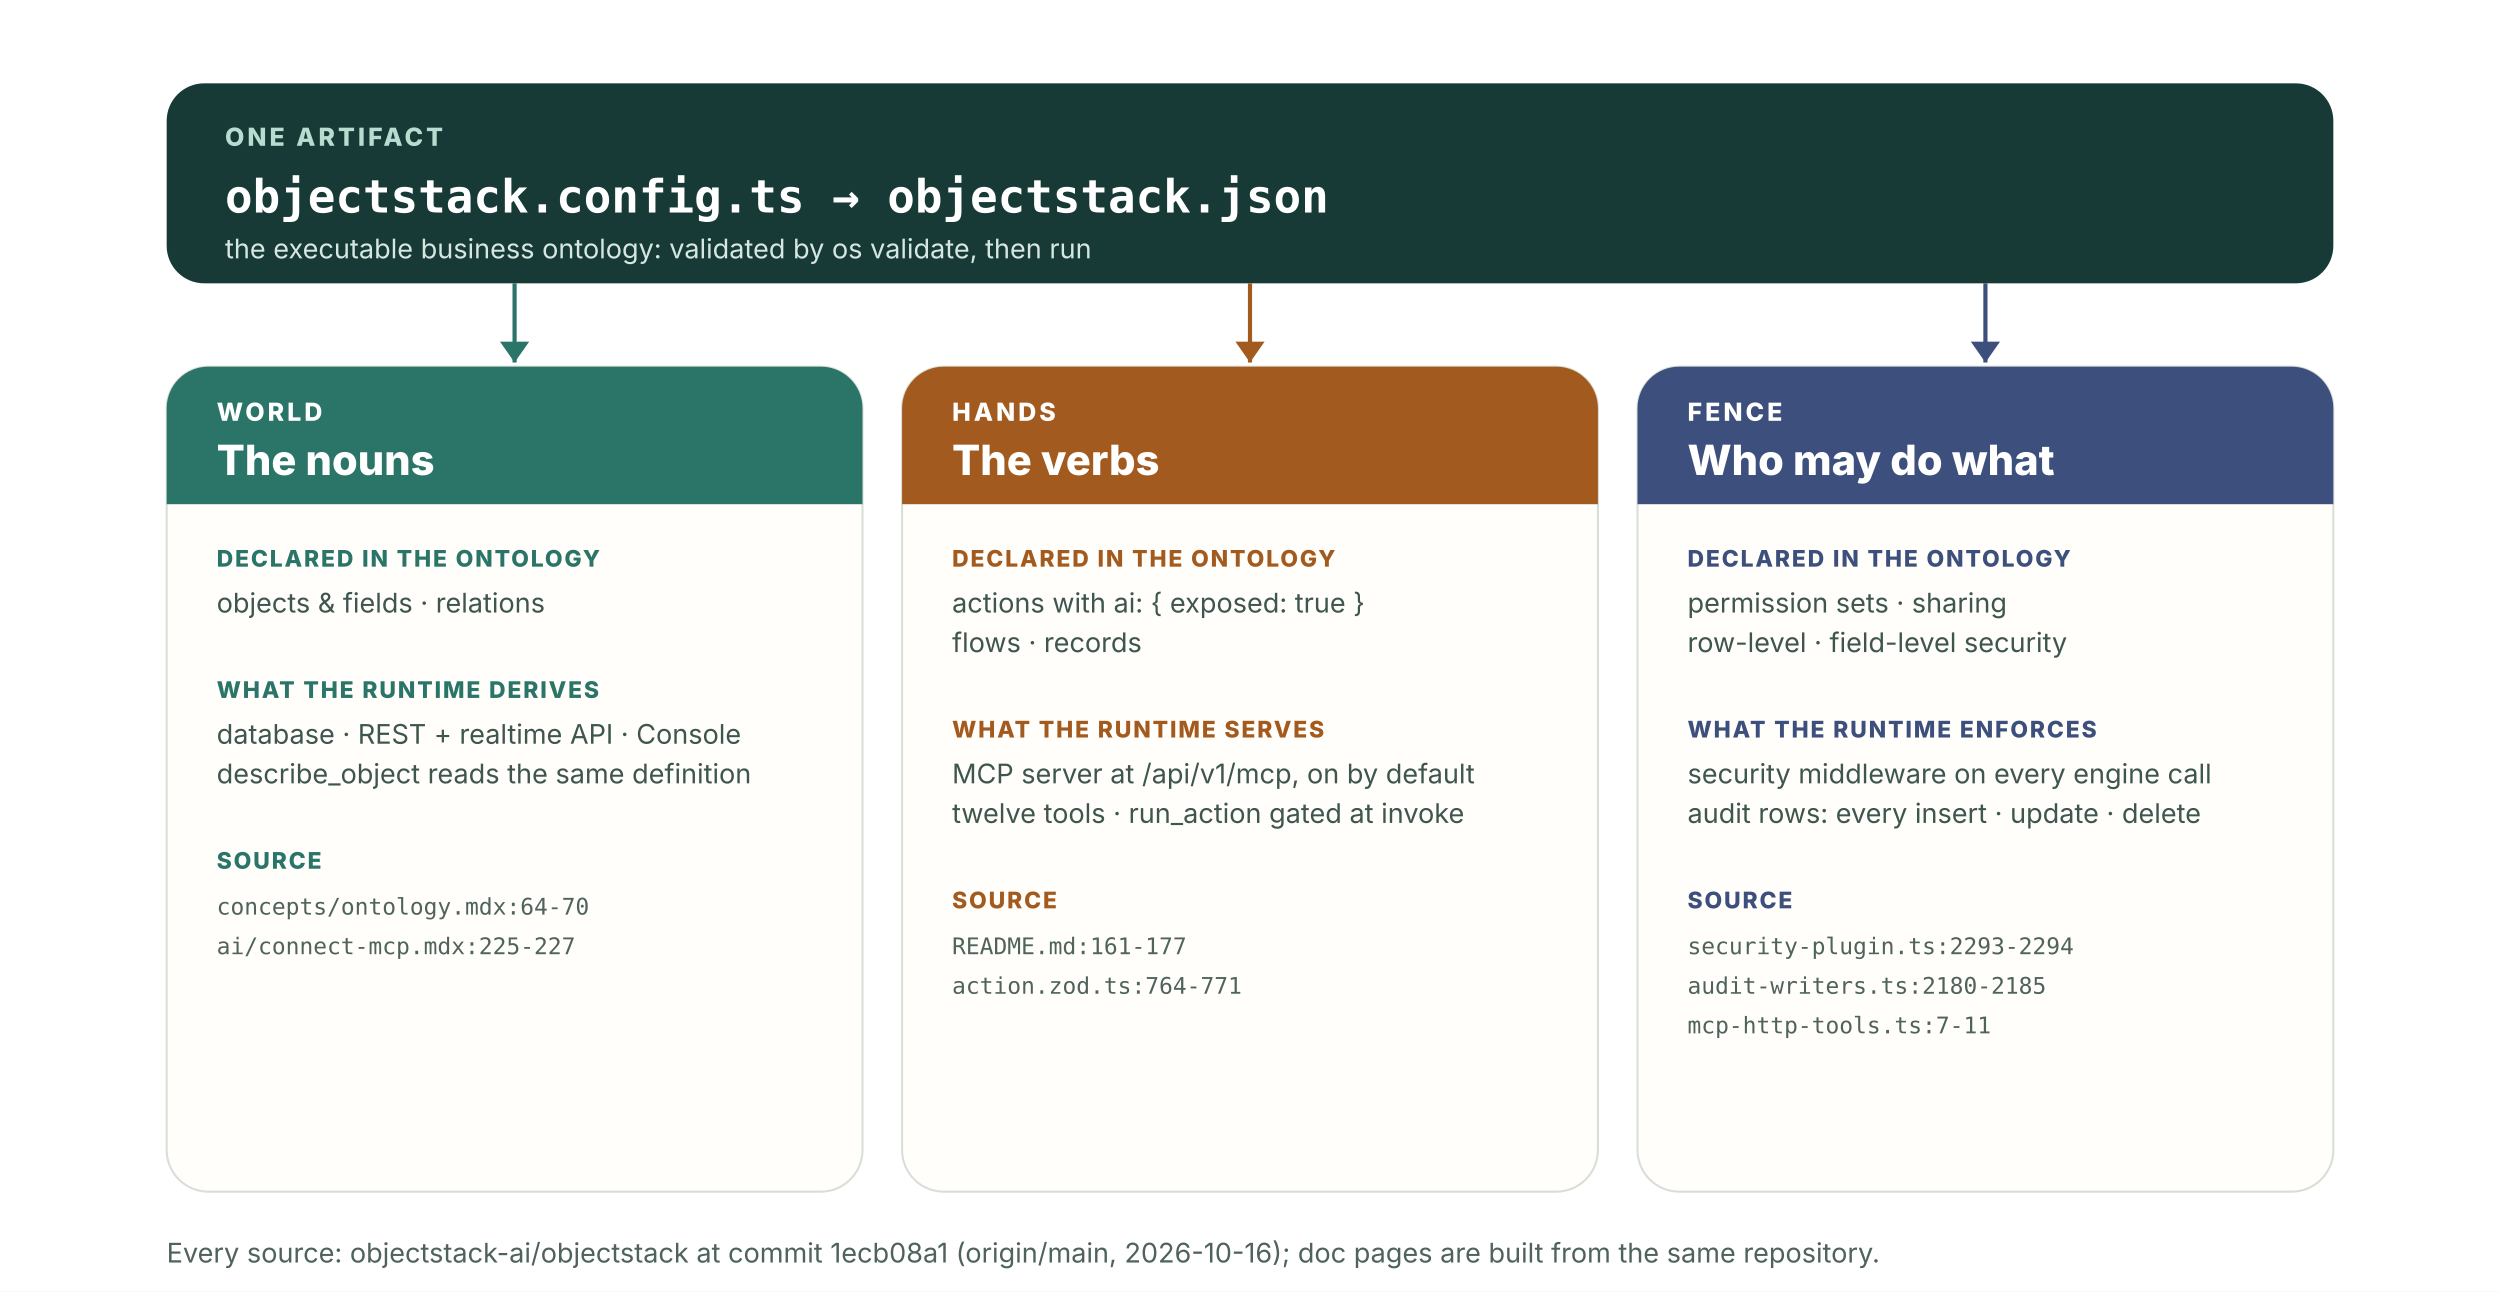
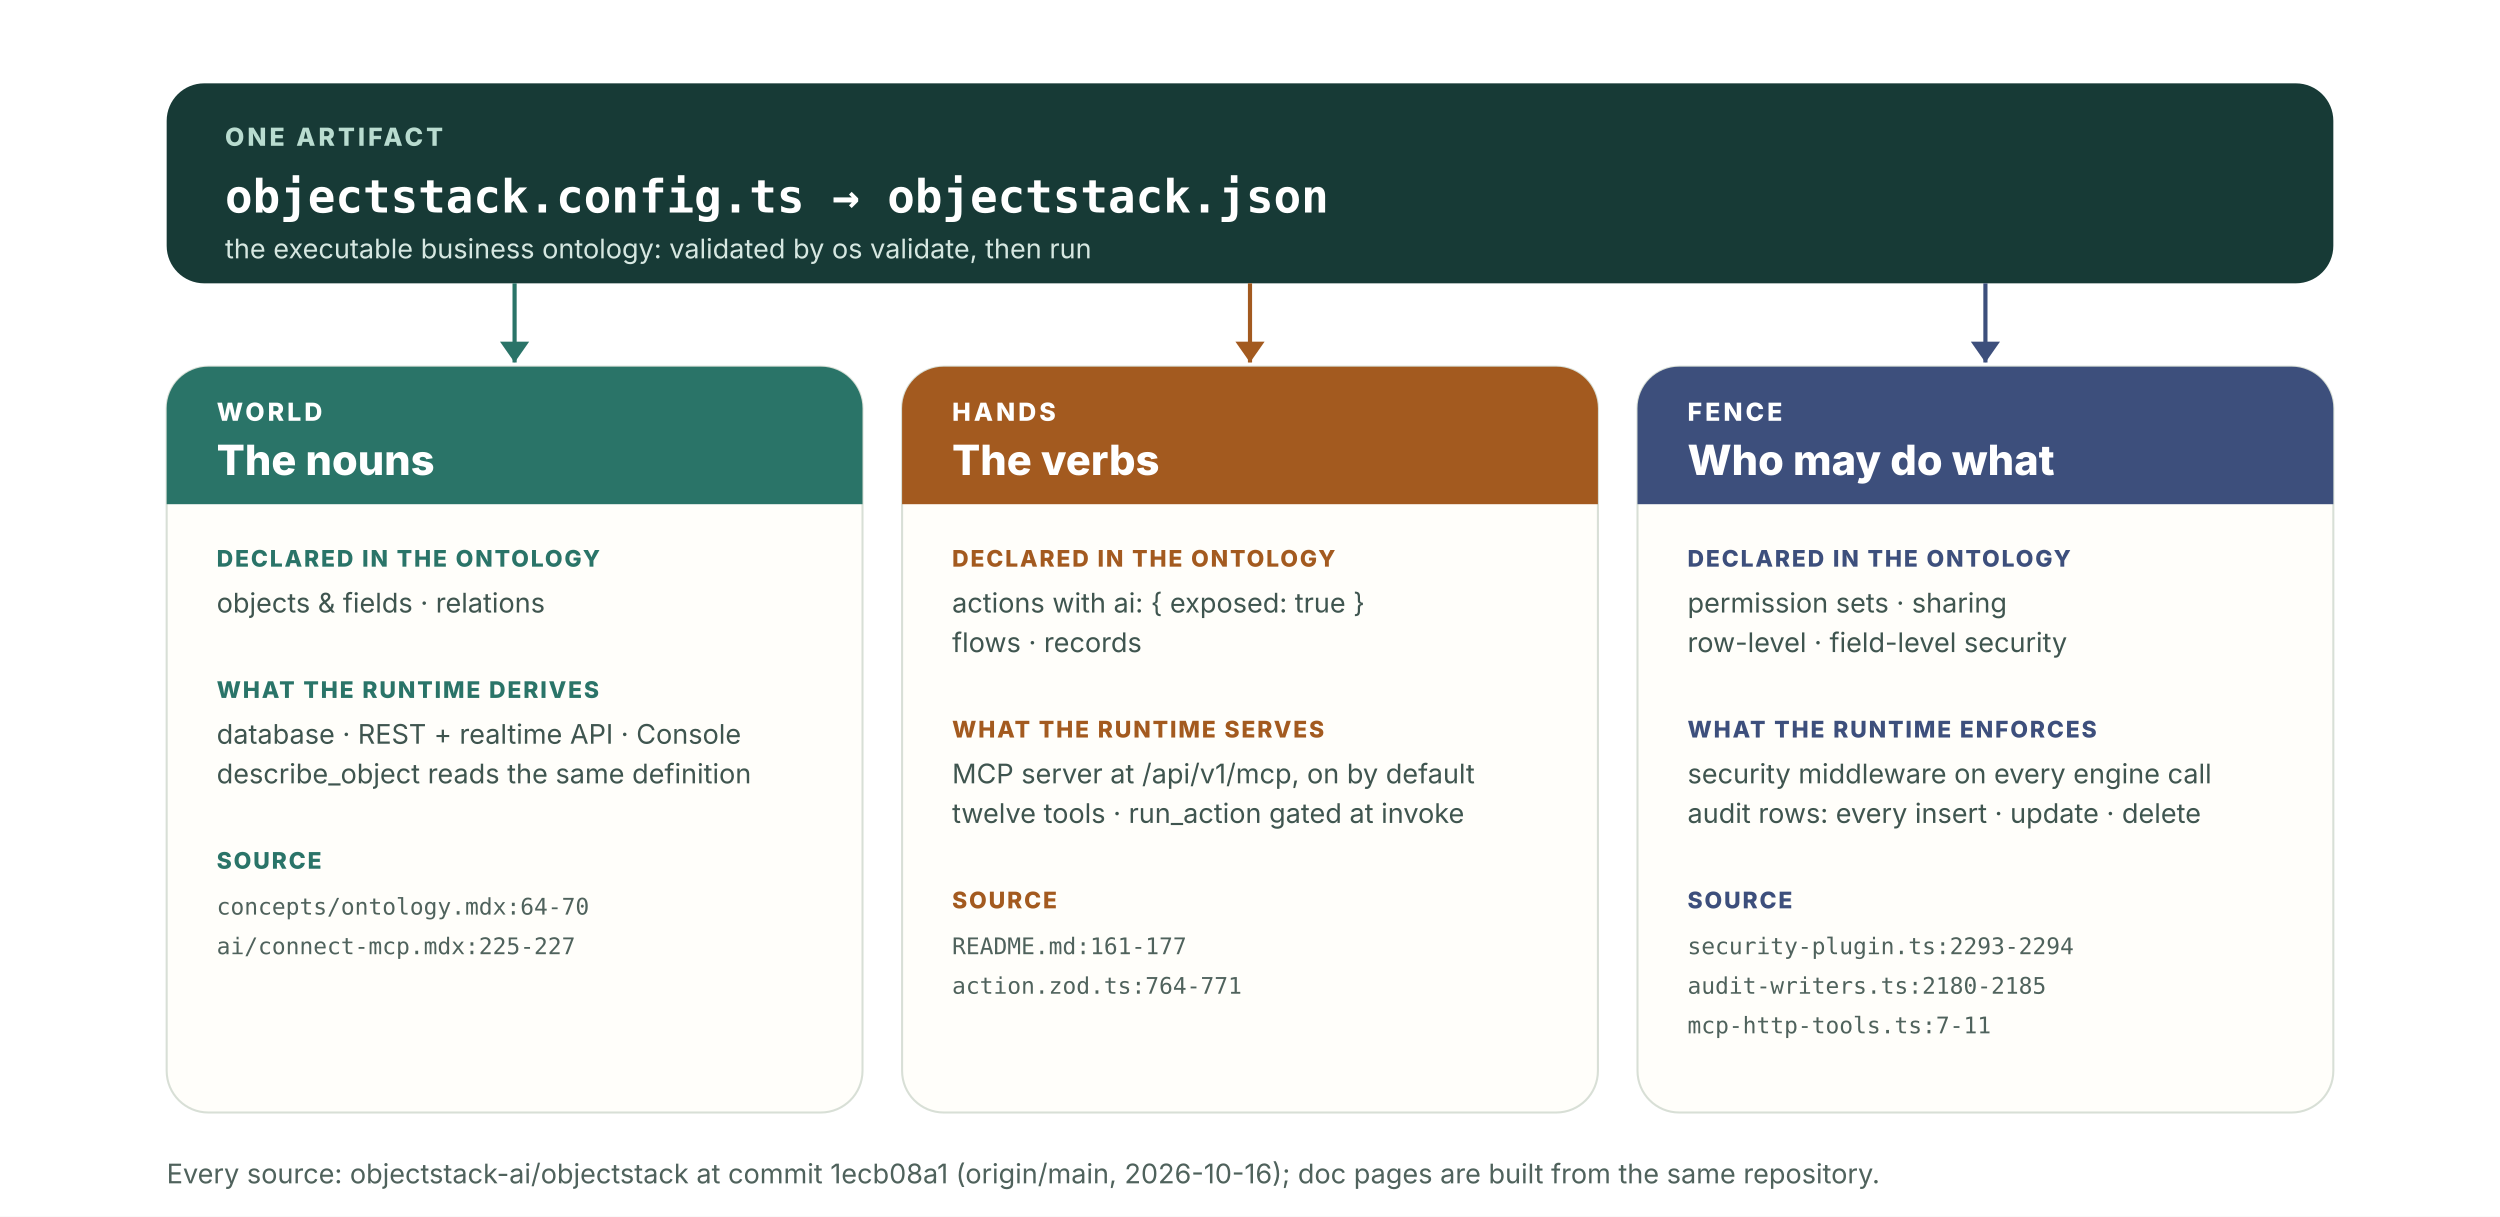
- <svg xmlns="http://www.w3.org/2000/svg" viewBox="0 0 1200 620" role="img" aria-label="One executable business ontology, compiled from objectstack.config.ts into objectstack.json, supplies three things. World: objects and fields and relations are declared, and the runtime derives the database, the REST and realtime API, the Console UI and the describe_object tool from them. Hands: actions with ai exposed true, flows and records are declared, and the runtime serves an MCP server at /api/v1/mcp with twelve tools, run_action gated at invoke time. Fence: permission sets, row-level and field-level security and sharing are declared, and the runtime enforces them as security middleware on every engine call and writes audit rows on every insert, update and delete.">
+ <svg xmlns="http://www.w3.org/2000/svg" viewBox="0 0 1200 584" role="img" aria-label="One executable business ontology, compiled from objectstack.config.ts into objectstack.json, supplies three things. World: objects and fields and relations are declared, and the runtime derives the database, the REST and realtime API, the Console UI and the describe_object tool from them. Hands: actions with ai exposed true, flows and records are declared, and the runtime serves an MCP server at /api/v1/mcp with twelve tools, run_action gated at invoke time. Fence: permission sets, row-level and field-level security and sharing are declared, and the runtime enforces them as security middleware on every engine call and writes audit rows on every insert, update and delete.">
  <defs>
    <style>
      text{font-family:-apple-system,BlinkMacSystemFont,"Segoe UI",sans-serif;fill:#173a36}
      .topKicker{font-size:12px;font-weight:780;letter-spacing:.12em;fill:#b9dcd0}
      .topMono{font-family:ui-monospace,Menlo,Consolas,monospace;font-size:22px;font-weight:600;fill:#ffffff}
      .topSmall{font-size:13px;fill:#d6e7e1}
      .colKicker{font-size:12px;font-weight:780;letter-spacing:.12em;fill:#ffffff}
      .colTitle{font-size:20px;font-weight:760;fill:#ffffff}
      .label{font-size:11px;font-weight:780;letter-spacing:.08em;fill:#2a7468}
      .body{font-size:13px;fill:#3f554f}
      .mono{font-family:ui-monospace,Menlo,Consolas,monospace;font-size:11px;fill:#4f625c}
      .foot{font-size:13px;fill:#4f625c}
    </style>
  </defs>
-   <rect width="1200" height="620" fill="#ffffff" />
+   <rect width="1200" height="584" fill="#ffffff" />
  <g transform="translate(80 40)">
    <rect width="1040" height="96" rx="18" fill="#173a36" />
    <text x="28" y="30" class="topKicker">ONE ARTIFACT</text>
    <text x="28" y="62" class="topMono">objectstack.config.ts → objectstack.json</text>
    <text x="28" y="84" class="topSmall">the executable business ontology: validated by os validate, then run</text>
  </g>
  <g transform="translate(80 176)">
-     <rect width="334" height="396" rx="20" fill="#fffefa" stroke="#d8dfd6" />
+     <rect width="334" height="358" rx="20" fill="#fffefa" stroke="#d8dfd6" />
    <path d="M20 0h294a20 20 0 0 1 20 20v46H0V20A20 20 0 0 1 20 0z" fill="#2a7468" />
    <text x="24" y="26" class="colKicker">WORLD</text>
    <text x="24" y="52" class="colTitle">The nouns</text>
    <text x="24" y="96" class="label" style="fill:#2a7468">DECLARED IN THE ONTOLOGY</text>
    <text x="24" y="118" class="body">objects &amp; fields · relations</text>
    <text x="24" y="159" class="label" style="fill:#2a7468">WHAT THE RUNTIME DERIVES</text>
    <text x="24" y="181" class="body">database · REST + realtime API · Console</text>
    <text x="24" y="200" class="body">describe_object reads the same definition</text>
    <text x="24" y="241" class="label" style="fill:#2a7468">SOURCE</text>
    <text x="24" y="263" class="mono">concepts/ontology.mdx:64-70</text>
    <text x="24" y="282" class="mono">ai/connect-mcp.mdx:225-227</text>
  </g>
  <line x1="247" y1="136" x2="247" y2="174" stroke="#2a7468" stroke-width="2" />
  <path d="M240 164l7 10 7-10z" fill="#2a7468" />
  <g transform="translate(433 176)">
-     <rect width="334" height="396" rx="20" fill="#fffefa" stroke="#d8dfd6" />
+     <rect width="334" height="358" rx="20" fill="#fffefa" stroke="#d8dfd6" />
    <path d="M20 0h294a20 20 0 0 1 20 20v46H0V20A20 20 0 0 1 20 0z" fill="#a35a1f" />
    <text x="24" y="26" class="colKicker">HANDS</text>
    <text x="24" y="52" class="colTitle">The verbs</text>
    <text x="24" y="96" class="label" style="fill:#a35a1f">DECLARED IN THE ONTOLOGY</text>
    <text x="24" y="118" class="body">actions with ai: { exposed: true }</text>
    <text x="24" y="137" class="body">flows · records</text>
    <text x="24" y="178" class="label" style="fill:#a35a1f">WHAT THE RUNTIME SERVES</text>
    <text x="24" y="200" class="body">MCP server at /api/v1/mcp, on by default</text>
    <text x="24" y="219" class="body">twelve tools · run_action gated at invoke</text>
    <text x="24" y="260" class="label" style="fill:#a35a1f">SOURCE</text>
    <text x="24" y="282" class="mono">README.md:161-177</text>
    <text x="24" y="301" class="mono">action.zod.ts:764-771</text>
  </g>
  <line x1="600" y1="136" x2="600" y2="174" stroke="#a35a1f" stroke-width="2" />
  <path d="M593 164l7 10 7-10z" fill="#a35a1f" />
  <g transform="translate(786 176)">
-     <rect width="334" height="396" rx="20" fill="#fffefa" stroke="#d8dfd6" />
+     <rect width="334" height="358" rx="20" fill="#fffefa" stroke="#d8dfd6" />
    <path d="M20 0h294a20 20 0 0 1 20 20v46H0V20A20 20 0 0 1 20 0z" fill="#3d4f7c" />
    <text x="24" y="26" class="colKicker">FENCE</text>
    <text x="24" y="52" class="colTitle">Who may do what</text>
    <text x="24" y="96" class="label" style="fill:#3d4f7c">DECLARED IN THE ONTOLOGY</text>
    <text x="24" y="118" class="body">permission sets · sharing</text>
    <text x="24" y="137" class="body">row-level · field-level security</text>
    <text x="24" y="178" class="label" style="fill:#3d4f7c">WHAT THE RUNTIME ENFORCES</text>
    <text x="24" y="200" class="body">security middleware on every engine call</text>
    <text x="24" y="219" class="body">audit rows: every insert · update · delete</text>
    <text x="24" y="260" class="label" style="fill:#3d4f7c">SOURCE</text>
    <text x="24" y="282" class="mono">security-plugin.ts:2293-2294</text>
    <text x="24" y="301" class="mono">audit-writers.ts:2180-2185</text>
    <text x="24" y="320" class="mono">mcp-http-tools.ts:7-11</text>
  </g>
  <line x1="953" y1="136" x2="953" y2="174" stroke="#3d4f7c" stroke-width="2" />
  <path d="M946 164l7 10 7-10z" fill="#3d4f7c" />
-   <text x="80" y="606" class="foot">Every source: objectstack-ai/objectstack at commit 1ecb08a1 (origin/main, 2026-10-16); doc pages are built from the same repository.</text>
+   <text x="80" y="568" class="foot">Every source: objectstack-ai/objectstack at commit 1ecb08a1 (origin/main, 2026-10-16); doc pages are built from the same repository.</text>
</svg>
